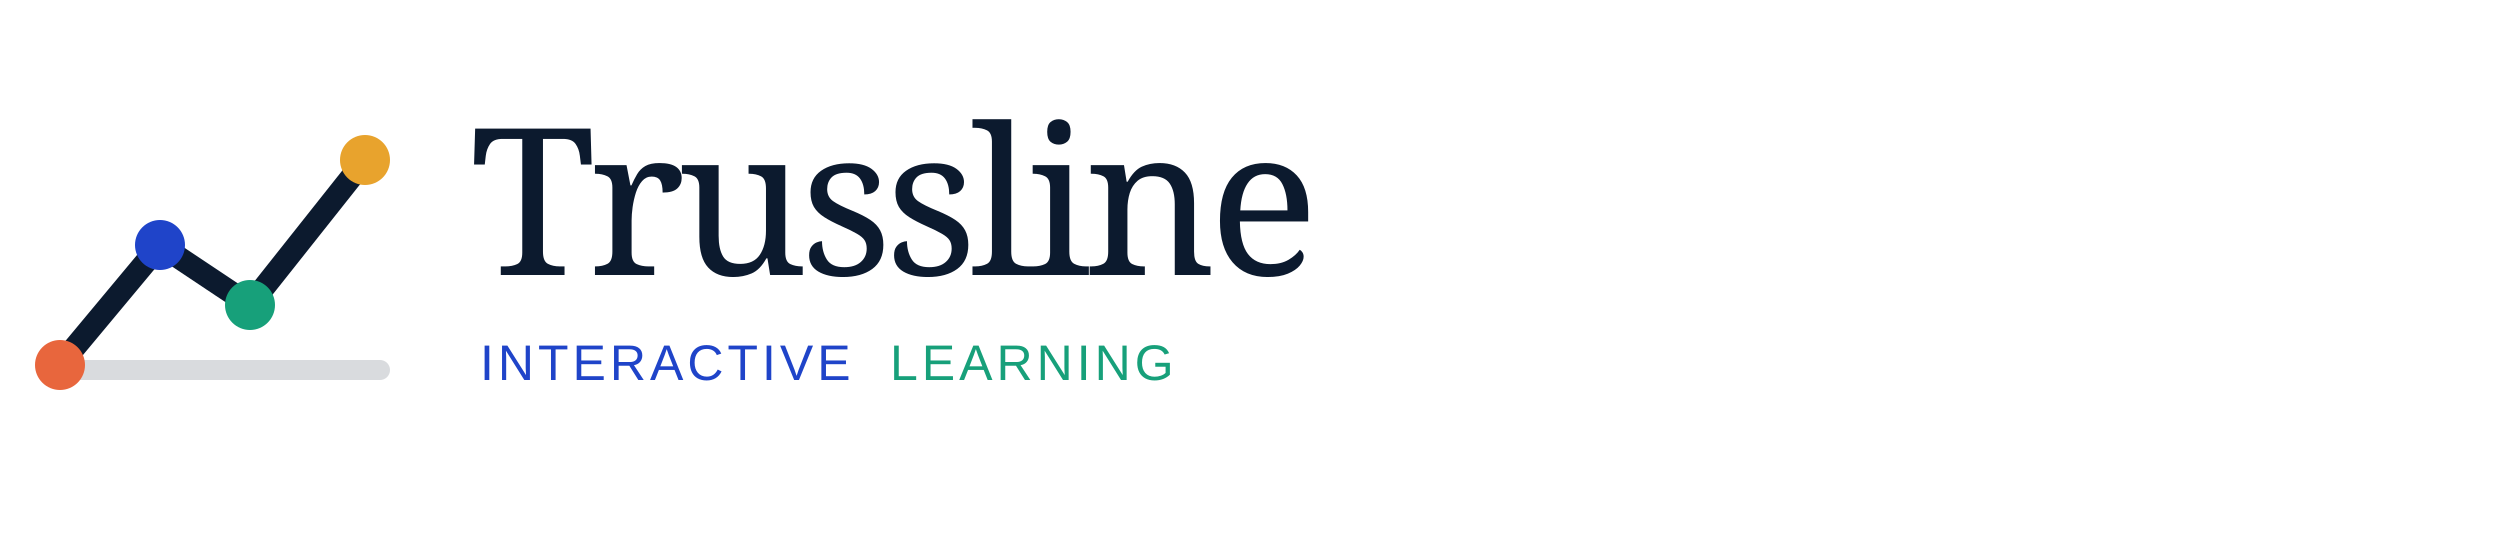
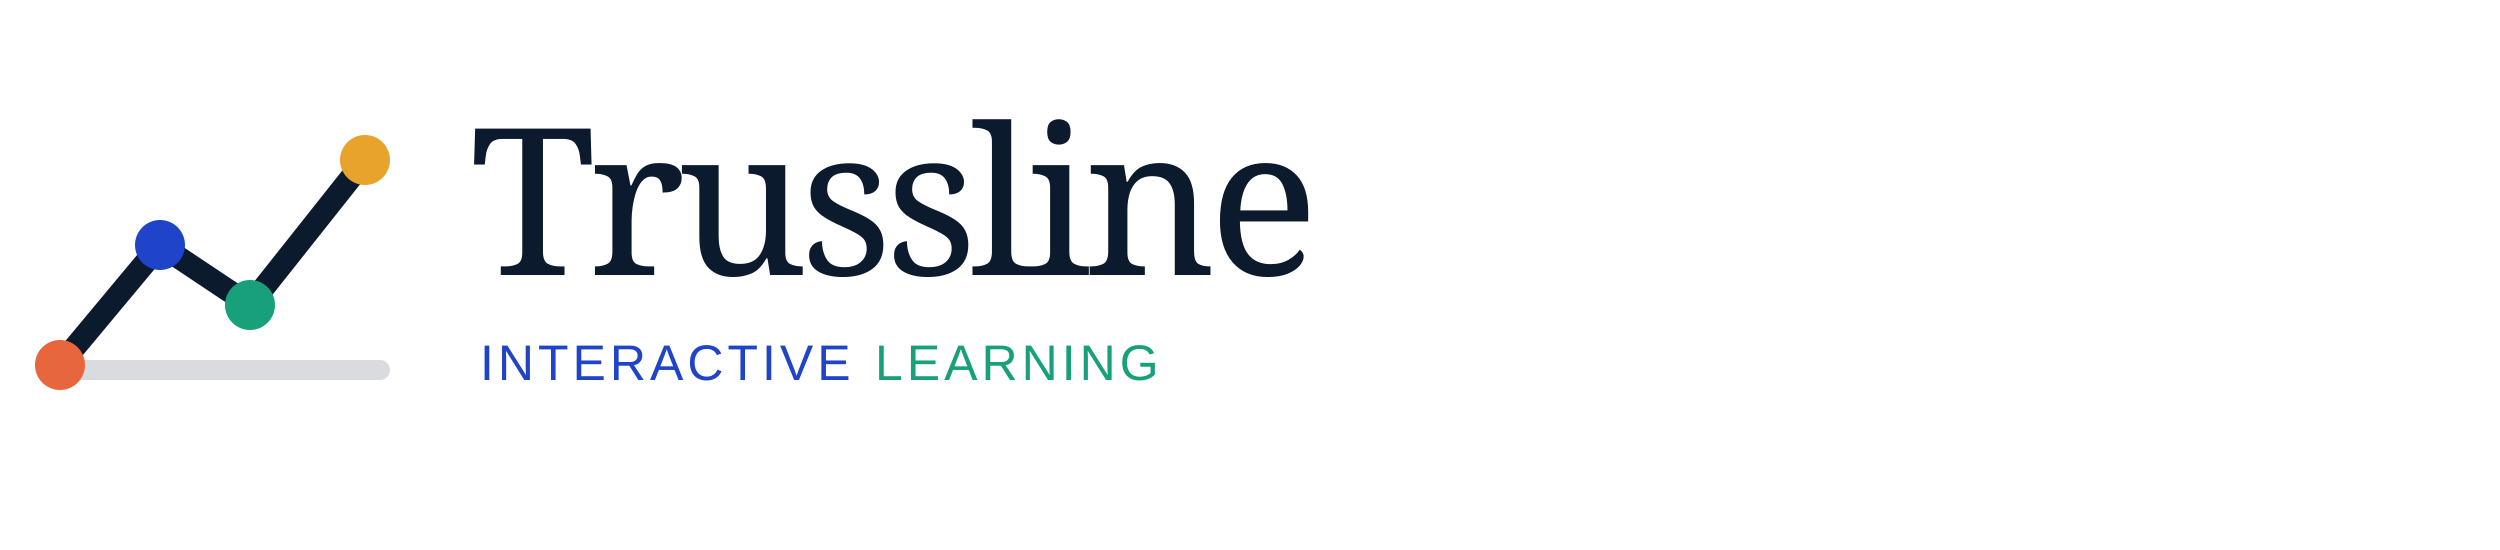
<svg xmlns="http://www.w3.org/2000/svg" viewBox="0 0 500 110" role="img" aria-labelledby="title desc">
  <g transform="translate(7 24)" fill="none" stroke="#0C1A2E" stroke-linecap="round" stroke-linejoin="round">
    <path d="M5 49 25 25l18 12L66 8" stroke-width="4.5" />
    <path d="M5 50h64" stroke-width="4" opacity=".16" />
    <circle cx="5" cy="49" r="5" fill="#E8663D" stroke="none" />
    <circle cx="25" cy="25" r="5" fill="#1F44C9" stroke="none" />
    <circle cx="43" cy="37" r="5" fill="#17A07A" stroke="none" />
    <circle cx="66" cy="8" r="5" fill="#E8A32D" stroke="none" />
  </g>
  <text x="94" y="55" fill="#0C1A2E" font-family="Fraunces, Georgia, serif" font-size="41" font-weight="400" letter-spacing="-1.5">Trussline</text>
  <text x="96" y="76" fill="#1F44C9" font-family="'JetBrains Mono', Arial, sans-serif" font-size="10" font-weight="500" letter-spacing=".8">INTERACTIVE</text>
-   <text x="178" y="76" fill="#17A07A" font-family="'JetBrains Mono', Arial, sans-serif" font-size="10" font-weight="500" letter-spacing=".8">LEARNING</text>
+   <text x="175" y="76" fill="#17A07A" font-family="'JetBrains Mono', Arial, sans-serif" font-size="10" font-weight="500" letter-spacing=".8">LEARNING</text>
</svg>
